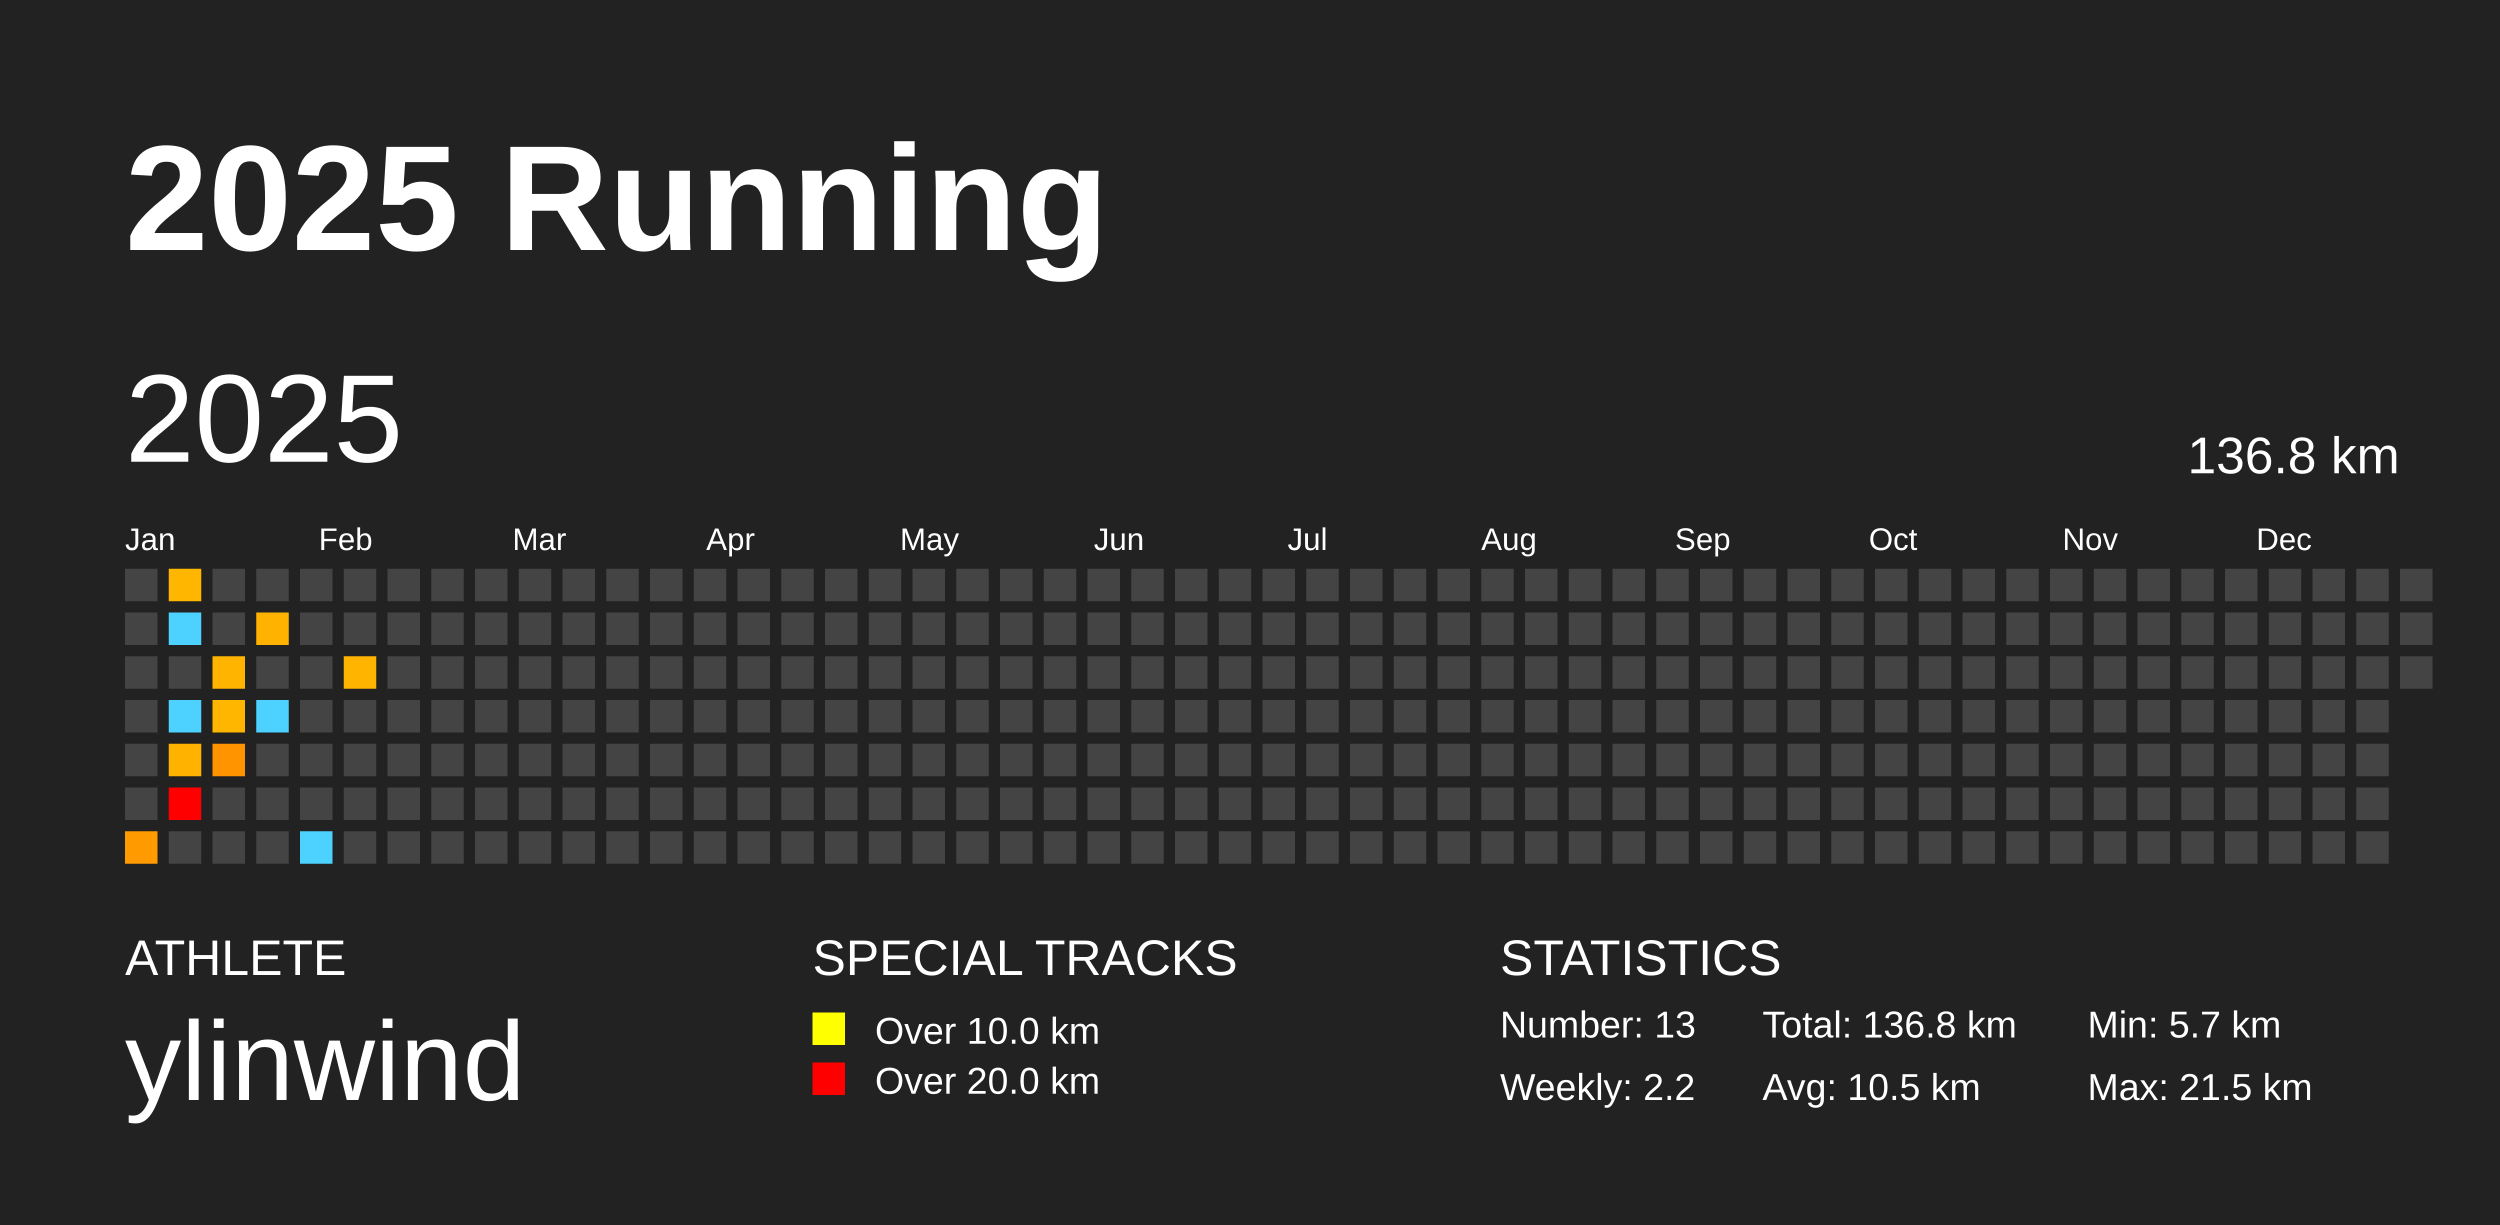
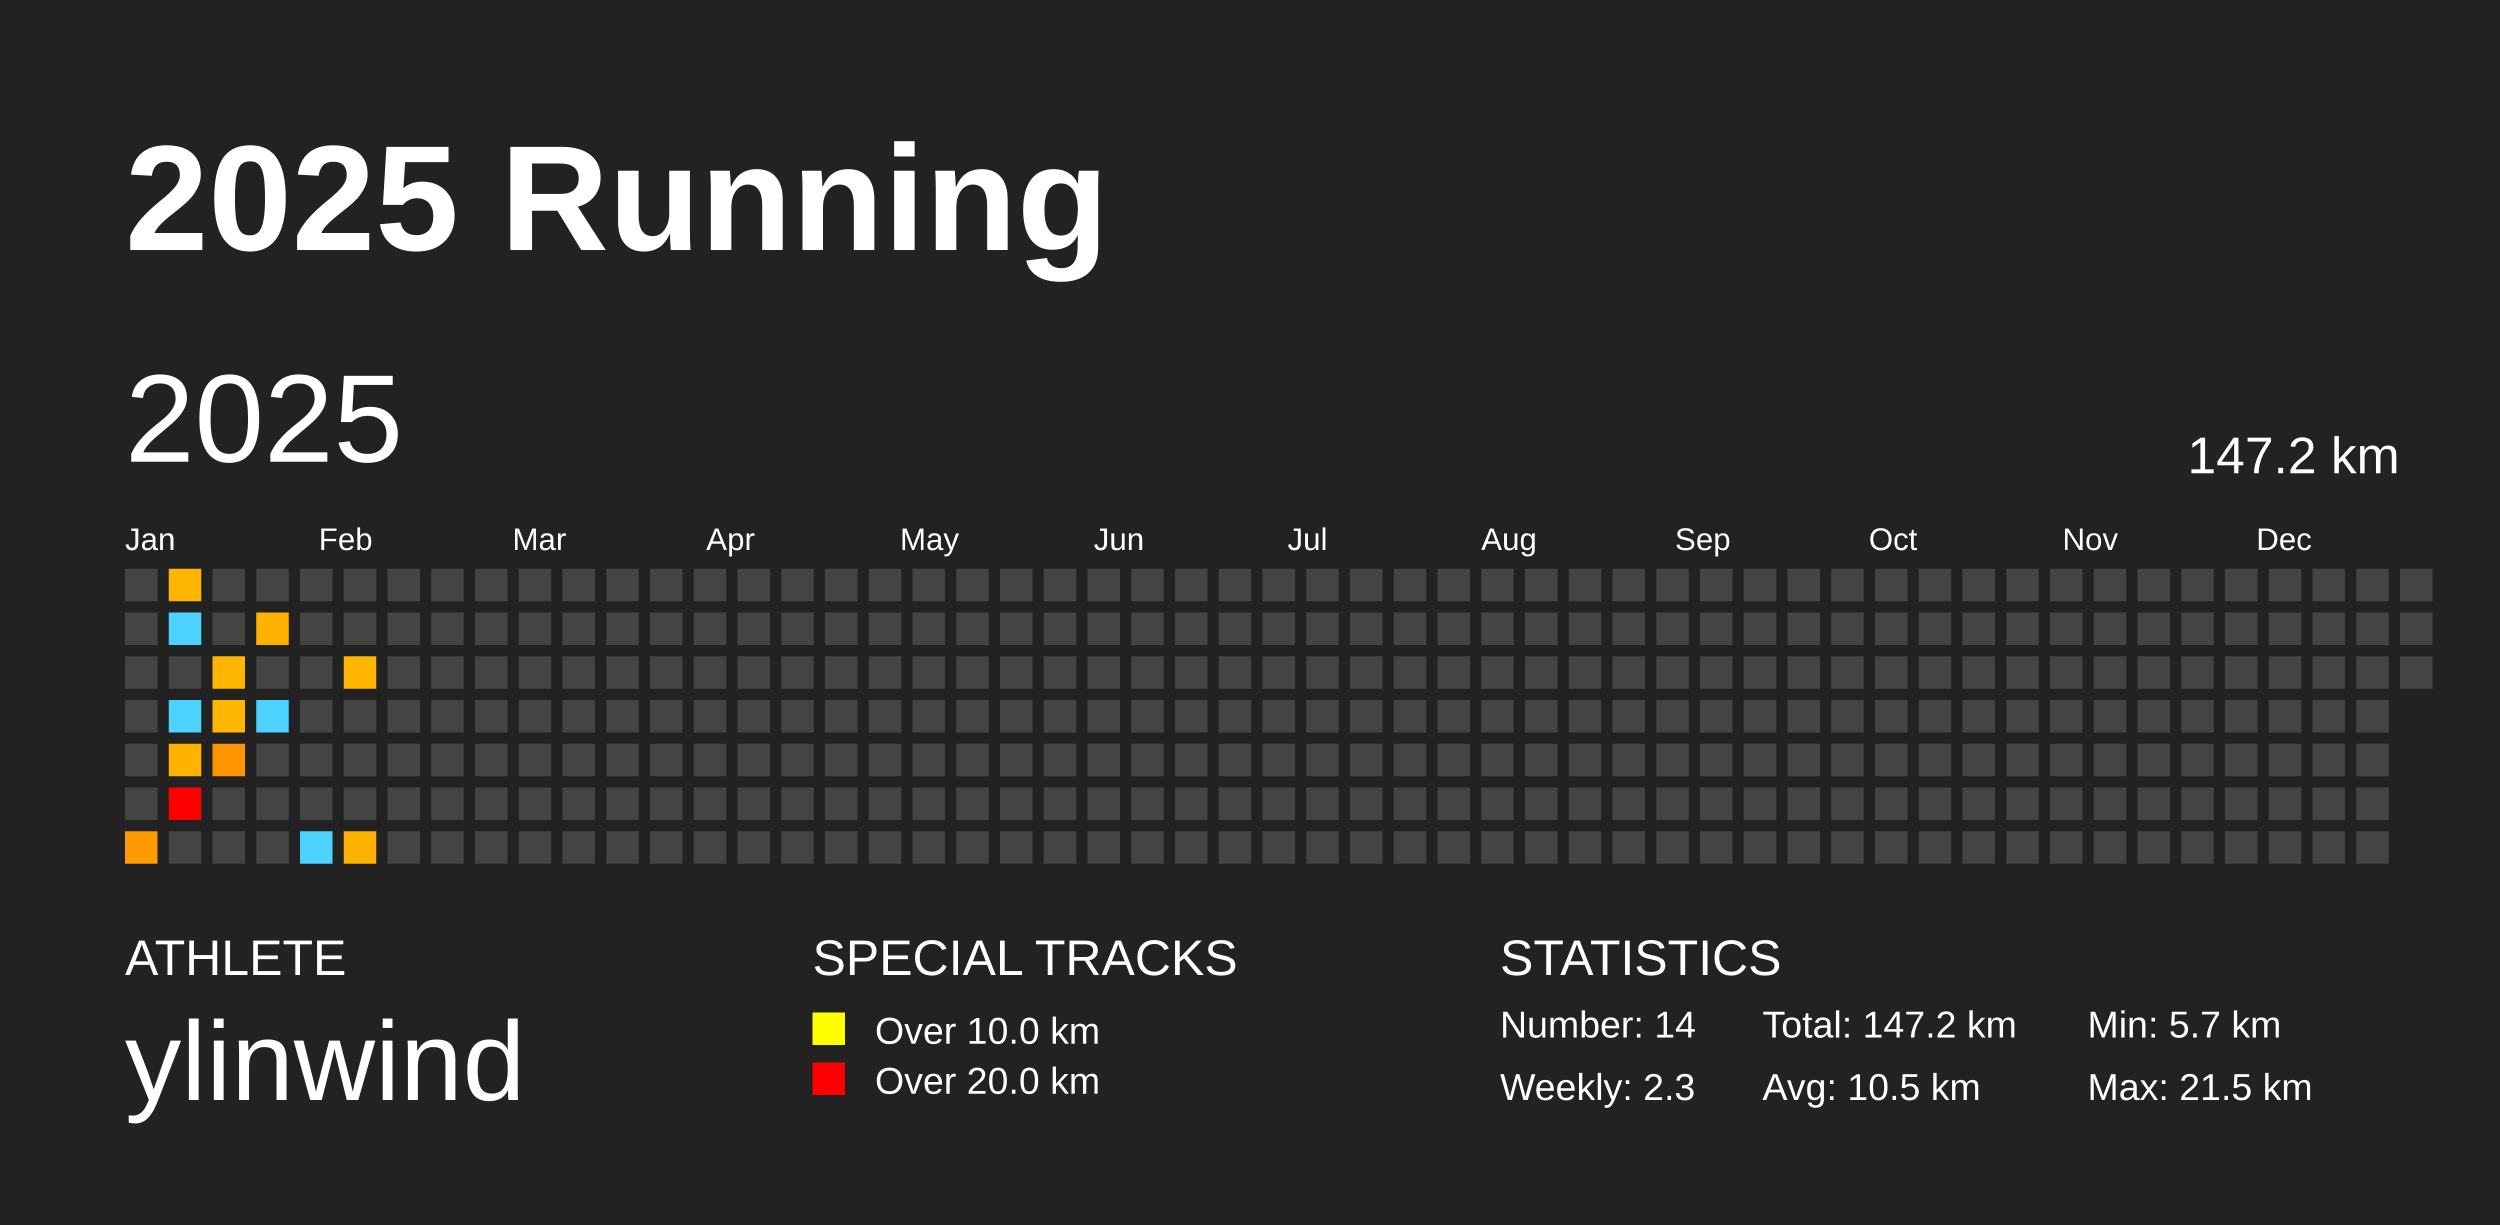
<svg xmlns="http://www.w3.org/2000/svg" baseProfile="full" height="98mm" version="1.1" viewBox="0,0,200,98" width="200mm">
  <defs />
  <rect fill="#222222" height="98" width="200" x="0" y="0" />
  <text fill="#FFFFFF" style="font-size:12px; font-family:Arial; font-weight:bold;" x="10" y="20">2025 Running</text>
  <text fill="#FFFFFF" style="font-size:4px; font-family:Arial" x="10" y="78">ATHLETE</text>
  <text fill="#FFFFFF" style="font-size:9px; font-family:Arial" x="10" y="88">ylinwind</text>
  <text fill="#FFFFFF" style="font-size:4px; font-family:Arial" x="65" y="78">SPECIAL TRACKS</text>
  <rect fill="yellow" height="2.6" width="2.6" x="65" y="81" />
  <text fill="#FFFFFF" style="font-size:3px; font-family:Arial" x="70" y="83.5">Over 10.0 km</text>
  <rect fill="red" height="2.6" width="2.6" x="65" y="85" />
  <text fill="#FFFFFF" style="font-size:3px; font-family:Arial" x="70" y="87.5">Over 20.0 km</text>
  <text fill="#FFFFFF" style="font-size:4px; font-family:Arial" x="120" y="78">STATISTICS</text>
-   <text fill="#FFFFFF" style="font-size:3px; font-family:Arial" x="120" y="83">Number: 13</text>
-   <text fill="#FFFFFF" style="font-size:3px; font-family:Arial" x="120" y="88">Weekly: 2.2</text>
-   <text fill="#FFFFFF" style="font-size:3px; font-family:Arial" x="141" y="83">Total: 136.8 km</text>
+   <text fill="#FFFFFF" style="font-size:3px; font-family:Arial" x="120" y="83">Number: 14</text>
+   <text fill="#FFFFFF" style="font-size:3px; font-family:Arial" x="120" y="88">Weekly: 2.3</text>
+   <text fill="#FFFFFF" style="font-size:3px; font-family:Arial" x="141" y="83">Total: 147.2 km</text>
  <text fill="#FFFFFF" style="font-size:3px; font-family:Arial" x="141" y="88">Avg: 10.5 km</text>
  <text fill="#FFFFFF" style="font-size:3px; font-family:Arial" x="167" y="83">Min: 5.7 km</text>
  <text fill="#FFFFFF" style="font-size:3px; font-family:Arial" x="167" y="88">Max: 21.5 km</text>
  <text dominant-baseline="hanging" fill="#FFFFFF" style="font-size:10.0px; font-family:Arial;" x="10" y="30">2025</text>
-   <text dominant-baseline="hanging" fill="#FFFFFF" style="font-size:4.125px; font-family:Arial;" x="175" y="35">136.8 km</text>
+   <text dominant-baseline="hanging" fill="#FFFFFF" style="font-size:4.125px; font-family:Arial;" x="175" y="35">147.2 km</text>
  <text fill="#FFFFFF" style="font-size:2.5px; font-family:Arial" x="10.0" y="44">Jan</text>
  <text fill="#FFFFFF" style="font-size:2.5px; font-family:Arial" x="25.5" y="44">Feb</text>
  <text fill="#FFFFFF" style="font-size:2.5px; font-family:Arial" x="41.0" y="44">Mar</text>
  <text fill="#FFFFFF" style="font-size:2.5px; font-family:Arial" x="56.5" y="44">Apr</text>
  <text fill="#FFFFFF" style="font-size:2.5px; font-family:Arial" x="72.0" y="44">May</text>
  <text fill="#FFFFFF" style="font-size:2.5px; font-family:Arial" x="87.5" y="44">Jun</text>
  <text fill="#FFFFFF" style="font-size:2.5px; font-family:Arial" x="103.0" y="44">Jul</text>
  <text fill="#FFFFFF" style="font-size:2.5px; font-family:Arial" x="118.5" y="44">Aug</text>
  <text fill="#FFFFFF" style="font-size:2.5px; font-family:Arial" x="134.0" y="44">Sep</text>
  <text fill="#FFFFFF" style="font-size:2.5px; font-family:Arial" x="149.5" y="44">Oct</text>
  <text fill="#FFFFFF" style="font-size:2.5px; font-family:Arial" x="165.0" y="44">Nov</text>
  <text fill="#FFFFFF" style="font-size:2.5px; font-family:Arial" x="180.5" y="44">Dec</text>
  <rect fill="#444444" height="2.6" width="2.6" x="10.0" y="45.5" />
  <rect fill="#444444" height="2.6" width="2.6" x="10.0" y="49.0" />
  <rect fill="#444444" height="2.6" width="2.6" x="10.0" y="52.5" />
  <rect fill="#444444" height="2.6" width="2.6" x="10.0" y="56.0" />
  <rect fill="#444444" height="2.6" width="2.6" x="10.0" y="59.5" />
  <rect fill="#444444" height="2.6" width="2.6" x="10.0" y="63.0" />
  <rect fill="#ff9a00" height="2.6" width="2.6" x="10.0" y="66.5" />
  <rect fill="#ffb600" height="2.6" width="2.6" x="13.5" y="45.5" />
  <rect fill="#4dd2ff" height="2.6" width="2.6" x="13.5" y="49.0" />
  <rect fill="#444444" height="2.6" width="2.6" x="13.5" y="52.5" />
  <rect fill="#4dd2ff" height="2.6" width="2.6" x="13.5" y="56.0" />
  <rect fill="#ffb300" height="2.6" width="2.6" x="13.5" y="59.5" />
  <rect fill="red" height="2.6" width="2.6" x="13.5" y="63.0" />
  <rect fill="#444444" height="2.6" width="2.6" x="13.5" y="66.5" />
  <rect fill="#444444" height="2.6" width="2.6" x="17.0" y="45.5" />
  <rect fill="#444444" height="2.6" width="2.6" x="17.0" y="49.0" />
  <rect fill="#ffb500" height="2.6" width="2.6" x="17.0" y="52.5" />
  <rect fill="#ffb600" height="2.6" width="2.6" x="17.0" y="56.0" />
  <rect fill="#ff9300" height="2.6" width="2.6" x="17.0" y="59.5" />
  <rect fill="#444444" height="2.6" width="2.6" x="17.0" y="63.0" />
  <rect fill="#444444" height="2.6" width="2.6" x="17.0" y="66.5" />
  <rect fill="#444444" height="2.6" width="2.6" x="20.5" y="45.5" />
  <rect fill="#ffb300" height="2.6" width="2.6" x="20.5" y="49.0" />
  <rect fill="#444444" height="2.6" width="2.6" x="20.5" y="52.5" />
  <rect fill="#4dd2ff" height="2.6" width="2.6" x="20.5" y="56.0" />
  <rect fill="#444444" height="2.6" width="2.6" x="20.5" y="59.5" />
  <rect fill="#444444" height="2.6" width="2.6" x="20.5" y="63.0" />
  <rect fill="#444444" height="2.6" width="2.6" x="20.5" y="66.5" />
  <rect fill="#444444" height="2.6" width="2.6" x="24.0" y="45.5" />
  <rect fill="#444444" height="2.6" width="2.6" x="24.0" y="49.0" />
  <rect fill="#444444" height="2.6" width="2.6" x="24.0" y="52.5" />
  <rect fill="#444444" height="2.6" width="2.6" x="24.0" y="56.0" />
  <rect fill="#444444" height="2.6" width="2.6" x="24.0" y="59.5" />
  <rect fill="#444444" height="2.6" width="2.6" x="24.0" y="63.0" />
  <rect fill="#4dd2ff" height="2.6" width="2.6" x="24.0" y="66.5" />
  <rect fill="#444444" height="2.6" width="2.6" x="27.5" y="45.5" />
  <rect fill="#444444" height="2.6" width="2.6" x="27.5" y="49.0" />
  <rect fill="#ffb500" height="2.6" width="2.6" x="27.5" y="52.5" />
  <rect fill="#444444" height="2.6" width="2.6" x="27.5" y="56.0" />
  <rect fill="#444444" height="2.6" width="2.6" x="27.5" y="59.5" />
  <rect fill="#444444" height="2.6" width="2.6" x="27.5" y="63.0" />
-   <rect fill="#444444" height="2.6" width="2.6" x="27.5" y="66.5" />
+   <rect fill="#ffb200" height="2.6" width="2.6" x="27.5" y="66.5" />
  <rect fill="#444444" height="2.6" width="2.6" x="31.0" y="45.5" />
  <rect fill="#444444" height="2.6" width="2.6" x="31.0" y="49.0" />
  <rect fill="#444444" height="2.6" width="2.6" x="31.0" y="52.5" />
  <rect fill="#444444" height="2.6" width="2.6" x="31.0" y="56.0" />
  <rect fill="#444444" height="2.6" width="2.6" x="31.0" y="59.5" />
  <rect fill="#444444" height="2.6" width="2.6" x="31.0" y="63.0" />
  <rect fill="#444444" height="2.6" width="2.6" x="31.0" y="66.5" />
  <rect fill="#444444" height="2.6" width="2.6" x="34.5" y="45.5" />
  <rect fill="#444444" height="2.6" width="2.6" x="34.5" y="49.0" />
  <rect fill="#444444" height="2.6" width="2.6" x="34.5" y="52.5" />
  <rect fill="#444444" height="2.6" width="2.6" x="34.5" y="56.0" />
  <rect fill="#444444" height="2.6" width="2.6" x="34.5" y="59.5" />
  <rect fill="#444444" height="2.6" width="2.6" x="34.5" y="63.0" />
  <rect fill="#444444" height="2.6" width="2.6" x="34.5" y="66.5" />
  <rect fill="#444444" height="2.6" width="2.6" x="38.0" y="45.5" />
  <rect fill="#444444" height="2.6" width="2.6" x="38.0" y="49.0" />
  <rect fill="#444444" height="2.6" width="2.6" x="38.0" y="52.5" />
  <rect fill="#444444" height="2.6" width="2.6" x="38.0" y="56.0" />
  <rect fill="#444444" height="2.6" width="2.6" x="38.0" y="59.5" />
  <rect fill="#444444" height="2.6" width="2.6" x="38.0" y="63.0" />
  <rect fill="#444444" height="2.6" width="2.6" x="38.0" y="66.5" />
  <rect fill="#444444" height="2.6" width="2.6" x="41.5" y="45.5" />
  <rect fill="#444444" height="2.6" width="2.6" x="41.5" y="49.0" />
  <rect fill="#444444" height="2.6" width="2.6" x="41.5" y="52.5" />
  <rect fill="#444444" height="2.6" width="2.6" x="41.5" y="56.0" />
  <rect fill="#444444" height="2.6" width="2.6" x="41.5" y="59.5" />
  <rect fill="#444444" height="2.6" width="2.6" x="41.5" y="63.0" />
  <rect fill="#444444" height="2.6" width="2.6" x="41.5" y="66.5" />
  <rect fill="#444444" height="2.6" width="2.6" x="45.0" y="45.5" />
  <rect fill="#444444" height="2.6" width="2.6" x="45.0" y="49.0" />
  <rect fill="#444444" height="2.6" width="2.6" x="45.0" y="52.5" />
  <rect fill="#444444" height="2.6" width="2.6" x="45.0" y="56.0" />
  <rect fill="#444444" height="2.6" width="2.6" x="45.0" y="59.5" />
  <rect fill="#444444" height="2.6" width="2.6" x="45.0" y="63.0" />
  <rect fill="#444444" height="2.6" width="2.6" x="45.0" y="66.5" />
  <rect fill="#444444" height="2.6" width="2.6" x="48.5" y="45.5" />
  <rect fill="#444444" height="2.6" width="2.6" x="48.5" y="49.0" />
  <rect fill="#444444" height="2.6" width="2.6" x="48.5" y="52.5" />
  <rect fill="#444444" height="2.6" width="2.6" x="48.5" y="56.0" />
  <rect fill="#444444" height="2.6" width="2.6" x="48.5" y="59.5" />
  <rect fill="#444444" height="2.6" width="2.6" x="48.5" y="63.0" />
  <rect fill="#444444" height="2.6" width="2.6" x="48.5" y="66.5" />
  <rect fill="#444444" height="2.6" width="2.6" x="52.0" y="45.5" />
  <rect fill="#444444" height="2.6" width="2.6" x="52.0" y="49.0" />
  <rect fill="#444444" height="2.6" width="2.6" x="52.0" y="52.5" />
  <rect fill="#444444" height="2.6" width="2.6" x="52.0" y="56.0" />
  <rect fill="#444444" height="2.6" width="2.6" x="52.0" y="59.5" />
  <rect fill="#444444" height="2.6" width="2.6" x="52.0" y="63.0" />
  <rect fill="#444444" height="2.6" width="2.6" x="52.0" y="66.5" />
  <rect fill="#444444" height="2.6" width="2.6" x="55.5" y="45.5" />
  <rect fill="#444444" height="2.6" width="2.6" x="55.5" y="49.0" />
  <rect fill="#444444" height="2.6" width="2.6" x="55.5" y="52.5" />
  <rect fill="#444444" height="2.6" width="2.6" x="55.5" y="56.0" />
  <rect fill="#444444" height="2.6" width="2.6" x="55.5" y="59.5" />
  <rect fill="#444444" height="2.6" width="2.6" x="55.5" y="63.0" />
  <rect fill="#444444" height="2.6" width="2.6" x="55.5" y="66.5" />
  <rect fill="#444444" height="2.6" width="2.6" x="59.0" y="45.5" />
  <rect fill="#444444" height="2.6" width="2.6" x="59.0" y="49.0" />
  <rect fill="#444444" height="2.6" width="2.6" x="59.0" y="52.5" />
  <rect fill="#444444" height="2.6" width="2.6" x="59.0" y="56.0" />
  <rect fill="#444444" height="2.6" width="2.6" x="59.0" y="59.5" />
  <rect fill="#444444" height="2.6" width="2.6" x="59.0" y="63.0" />
  <rect fill="#444444" height="2.6" width="2.6" x="59.0" y="66.5" />
  <rect fill="#444444" height="2.6" width="2.6" x="62.5" y="45.5" />
  <rect fill="#444444" height="2.6" width="2.6" x="62.5" y="49.0" />
  <rect fill="#444444" height="2.6" width="2.6" x="62.5" y="52.5" />
  <rect fill="#444444" height="2.6" width="2.6" x="62.5" y="56.0" />
  <rect fill="#444444" height="2.6" width="2.6" x="62.5" y="59.5" />
  <rect fill="#444444" height="2.6" width="2.6" x="62.5" y="63.0" />
  <rect fill="#444444" height="2.6" width="2.6" x="62.5" y="66.5" />
  <rect fill="#444444" height="2.6" width="2.6" x="66.0" y="45.5" />
  <rect fill="#444444" height="2.6" width="2.6" x="66.0" y="49.0" />
  <rect fill="#444444" height="2.6" width="2.6" x="66.0" y="52.5" />
  <rect fill="#444444" height="2.6" width="2.6" x="66.0" y="56.0" />
  <rect fill="#444444" height="2.6" width="2.6" x="66.0" y="59.5" />
  <rect fill="#444444" height="2.6" width="2.6" x="66.0" y="63.0" />
  <rect fill="#444444" height="2.6" width="2.6" x="66.0" y="66.5" />
  <rect fill="#444444" height="2.6" width="2.6" x="69.5" y="45.5" />
  <rect fill="#444444" height="2.6" width="2.6" x="69.5" y="49.0" />
  <rect fill="#444444" height="2.6" width="2.6" x="69.5" y="52.5" />
  <rect fill="#444444" height="2.6" width="2.6" x="69.5" y="56.0" />
  <rect fill="#444444" height="2.6" width="2.6" x="69.5" y="59.5" />
  <rect fill="#444444" height="2.6" width="2.6" x="69.5" y="63.0" />
  <rect fill="#444444" height="2.6" width="2.6" x="69.5" y="66.5" />
  <rect fill="#444444" height="2.6" width="2.6" x="73.0" y="45.5" />
  <rect fill="#444444" height="2.6" width="2.6" x="73.0" y="49.0" />
  <rect fill="#444444" height="2.6" width="2.6" x="73.0" y="52.5" />
  <rect fill="#444444" height="2.6" width="2.6" x="73.0" y="56.0" />
  <rect fill="#444444" height="2.6" width="2.6" x="73.0" y="59.5" />
  <rect fill="#444444" height="2.6" width="2.6" x="73.0" y="63.0" />
  <rect fill="#444444" height="2.6" width="2.6" x="73.0" y="66.5" />
  <rect fill="#444444" height="2.6" width="2.6" x="76.5" y="45.5" />
  <rect fill="#444444" height="2.6" width="2.6" x="76.5" y="49.0" />
  <rect fill="#444444" height="2.6" width="2.6" x="76.5" y="52.5" />
  <rect fill="#444444" height="2.6" width="2.6" x="76.5" y="56.0" />
  <rect fill="#444444" height="2.6" width="2.6" x="76.5" y="59.5" />
  <rect fill="#444444" height="2.6" width="2.6" x="76.5" y="63.0" />
  <rect fill="#444444" height="2.6" width="2.6" x="76.5" y="66.5" />
  <rect fill="#444444" height="2.6" width="2.6" x="80.0" y="45.5" />
  <rect fill="#444444" height="2.6" width="2.6" x="80.0" y="49.0" />
  <rect fill="#444444" height="2.6" width="2.6" x="80.0" y="52.5" />
  <rect fill="#444444" height="2.6" width="2.6" x="80.0" y="56.0" />
  <rect fill="#444444" height="2.6" width="2.6" x="80.0" y="59.5" />
  <rect fill="#444444" height="2.6" width="2.6" x="80.0" y="63.0" />
  <rect fill="#444444" height="2.6" width="2.6" x="80.0" y="66.5" />
  <rect fill="#444444" height="2.6" width="2.6" x="83.5" y="45.5" />
  <rect fill="#444444" height="2.6" width="2.6" x="83.5" y="49.0" />
  <rect fill="#444444" height="2.6" width="2.6" x="83.5" y="52.5" />
  <rect fill="#444444" height="2.6" width="2.6" x="83.5" y="56.0" />
  <rect fill="#444444" height="2.6" width="2.6" x="83.5" y="59.5" />
  <rect fill="#444444" height="2.6" width="2.6" x="83.5" y="63.0" />
  <rect fill="#444444" height="2.6" width="2.6" x="83.5" y="66.5" />
  <rect fill="#444444" height="2.6" width="2.6" x="87.0" y="45.5" />
  <rect fill="#444444" height="2.6" width="2.6" x="87.0" y="49.0" />
  <rect fill="#444444" height="2.6" width="2.6" x="87.0" y="52.5" />
  <rect fill="#444444" height="2.6" width="2.6" x="87.0" y="56.0" />
  <rect fill="#444444" height="2.6" width="2.6" x="87.0" y="59.5" />
  <rect fill="#444444" height="2.6" width="2.6" x="87.0" y="63.0" />
  <rect fill="#444444" height="2.6" width="2.6" x="87.0" y="66.5" />
  <rect fill="#444444" height="2.6" width="2.6" x="90.5" y="45.5" />
  <rect fill="#444444" height="2.6" width="2.6" x="90.5" y="49.0" />
  <rect fill="#444444" height="2.6" width="2.6" x="90.5" y="52.5" />
  <rect fill="#444444" height="2.6" width="2.6" x="90.5" y="56.0" />
  <rect fill="#444444" height="2.6" width="2.6" x="90.5" y="59.5" />
  <rect fill="#444444" height="2.6" width="2.6" x="90.5" y="63.0" />
  <rect fill="#444444" height="2.6" width="2.6" x="90.5" y="66.5" />
  <rect fill="#444444" height="2.6" width="2.6" x="94.0" y="45.5" />
  <rect fill="#444444" height="2.6" width="2.6" x="94.0" y="49.0" />
  <rect fill="#444444" height="2.6" width="2.6" x="94.0" y="52.5" />
  <rect fill="#444444" height="2.6" width="2.6" x="94.0" y="56.0" />
  <rect fill="#444444" height="2.6" width="2.6" x="94.0" y="59.5" />
  <rect fill="#444444" height="2.6" width="2.6" x="94.0" y="63.0" />
  <rect fill="#444444" height="2.6" width="2.6" x="94.0" y="66.5" />
  <rect fill="#444444" height="2.6" width="2.6" x="97.5" y="45.5" />
  <rect fill="#444444" height="2.6" width="2.6" x="97.5" y="49.0" />
  <rect fill="#444444" height="2.6" width="2.6" x="97.5" y="52.5" />
  <rect fill="#444444" height="2.6" width="2.6" x="97.5" y="56.0" />
  <rect fill="#444444" height="2.6" width="2.6" x="97.5" y="59.5" />
  <rect fill="#444444" height="2.6" width="2.6" x="97.5" y="63.0" />
  <rect fill="#444444" height="2.6" width="2.6" x="97.5" y="66.5" />
  <rect fill="#444444" height="2.6" width="2.6" x="101.0" y="45.5" />
  <rect fill="#444444" height="2.6" width="2.6" x="101.0" y="49.0" />
  <rect fill="#444444" height="2.6" width="2.6" x="101.0" y="52.5" />
  <rect fill="#444444" height="2.6" width="2.6" x="101.0" y="56.0" />
  <rect fill="#444444" height="2.6" width="2.6" x="101.0" y="59.5" />
  <rect fill="#444444" height="2.6" width="2.6" x="101.0" y="63.0" />
  <rect fill="#444444" height="2.6" width="2.6" x="101.0" y="66.5" />
  <rect fill="#444444" height="2.6" width="2.6" x="104.5" y="45.5" />
  <rect fill="#444444" height="2.6" width="2.6" x="104.5" y="49.0" />
  <rect fill="#444444" height="2.6" width="2.6" x="104.5" y="52.5" />
  <rect fill="#444444" height="2.6" width="2.6" x="104.5" y="56.0" />
  <rect fill="#444444" height="2.6" width="2.6" x="104.5" y="59.5" />
  <rect fill="#444444" height="2.6" width="2.6" x="104.5" y="63.0" />
  <rect fill="#444444" height="2.6" width="2.6" x="104.5" y="66.5" />
  <rect fill="#444444" height="2.6" width="2.6" x="108.0" y="45.5" />
  <rect fill="#444444" height="2.6" width="2.6" x="108.0" y="49.0" />
  <rect fill="#444444" height="2.6" width="2.6" x="108.0" y="52.5" />
  <rect fill="#444444" height="2.6" width="2.6" x="108.0" y="56.0" />
  <rect fill="#444444" height="2.6" width="2.6" x="108.0" y="59.5" />
  <rect fill="#444444" height="2.6" width="2.6" x="108.0" y="63.0" />
  <rect fill="#444444" height="2.6" width="2.6" x="108.0" y="66.5" />
  <rect fill="#444444" height="2.6" width="2.6" x="111.5" y="45.5" />
  <rect fill="#444444" height="2.6" width="2.6" x="111.5" y="49.0" />
  <rect fill="#444444" height="2.6" width="2.6" x="111.5" y="52.5" />
  <rect fill="#444444" height="2.6" width="2.6" x="111.5" y="56.0" />
  <rect fill="#444444" height="2.6" width="2.6" x="111.5" y="59.5" />
  <rect fill="#444444" height="2.6" width="2.6" x="111.5" y="63.0" />
  <rect fill="#444444" height="2.6" width="2.6" x="111.5" y="66.5" />
  <rect fill="#444444" height="2.6" width="2.6" x="115.0" y="45.5" />
  <rect fill="#444444" height="2.6" width="2.6" x="115.0" y="49.0" />
  <rect fill="#444444" height="2.6" width="2.6" x="115.0" y="52.5" />
  <rect fill="#444444" height="2.6" width="2.6" x="115.0" y="56.0" />
  <rect fill="#444444" height="2.6" width="2.6" x="115.0" y="59.5" />
  <rect fill="#444444" height="2.6" width="2.6" x="115.0" y="63.0" />
  <rect fill="#444444" height="2.6" width="2.6" x="115.0" y="66.5" />
  <rect fill="#444444" height="2.6" width="2.6" x="118.5" y="45.5" />
  <rect fill="#444444" height="2.6" width="2.6" x="118.5" y="49.0" />
  <rect fill="#444444" height="2.6" width="2.6" x="118.5" y="52.5" />
  <rect fill="#444444" height="2.6" width="2.6" x="118.5" y="56.0" />
  <rect fill="#444444" height="2.6" width="2.6" x="118.5" y="59.5" />
  <rect fill="#444444" height="2.6" width="2.6" x="118.5" y="63.0" />
  <rect fill="#444444" height="2.6" width="2.6" x="118.5" y="66.5" />
  <rect fill="#444444" height="2.6" width="2.6" x="122.0" y="45.5" />
  <rect fill="#444444" height="2.6" width="2.6" x="122.0" y="49.0" />
  <rect fill="#444444" height="2.6" width="2.6" x="122.0" y="52.5" />
  <rect fill="#444444" height="2.6" width="2.6" x="122.0" y="56.0" />
  <rect fill="#444444" height="2.6" width="2.6" x="122.0" y="59.5" />
  <rect fill="#444444" height="2.6" width="2.6" x="122.0" y="63.0" />
  <rect fill="#444444" height="2.6" width="2.6" x="122.0" y="66.5" />
  <rect fill="#444444" height="2.6" width="2.6" x="125.5" y="45.5" />
  <rect fill="#444444" height="2.6" width="2.6" x="125.5" y="49.0" />
  <rect fill="#444444" height="2.6" width="2.6" x="125.5" y="52.5" />
  <rect fill="#444444" height="2.6" width="2.6" x="125.5" y="56.0" />
  <rect fill="#444444" height="2.6" width="2.6" x="125.5" y="59.5" />
  <rect fill="#444444" height="2.6" width="2.6" x="125.5" y="63.0" />
  <rect fill="#444444" height="2.6" width="2.6" x="125.5" y="66.5" />
  <rect fill="#444444" height="2.6" width="2.6" x="129.0" y="45.5" />
  <rect fill="#444444" height="2.6" width="2.6" x="129.0" y="49.0" />
  <rect fill="#444444" height="2.6" width="2.6" x="129.0" y="52.5" />
  <rect fill="#444444" height="2.6" width="2.6" x="129.0" y="56.0" />
  <rect fill="#444444" height="2.6" width="2.6" x="129.0" y="59.5" />
  <rect fill="#444444" height="2.6" width="2.6" x="129.0" y="63.0" />
  <rect fill="#444444" height="2.6" width="2.6" x="129.0" y="66.5" />
  <rect fill="#444444" height="2.6" width="2.6" x="132.5" y="45.5" />
  <rect fill="#444444" height="2.6" width="2.6" x="132.5" y="49.0" />
  <rect fill="#444444" height="2.6" width="2.6" x="132.5" y="52.5" />
  <rect fill="#444444" height="2.6" width="2.6" x="132.5" y="56.0" />
  <rect fill="#444444" height="2.6" width="2.6" x="132.5" y="59.5" />
  <rect fill="#444444" height="2.6" width="2.6" x="132.5" y="63.0" />
  <rect fill="#444444" height="2.6" width="2.6" x="132.5" y="66.5" />
  <rect fill="#444444" height="2.6" width="2.6" x="136.0" y="45.5" />
  <rect fill="#444444" height="2.6" width="2.6" x="136.0" y="49.0" />
  <rect fill="#444444" height="2.6" width="2.6" x="136.0" y="52.5" />
  <rect fill="#444444" height="2.6" width="2.6" x="136.0" y="56.0" />
  <rect fill="#444444" height="2.6" width="2.6" x="136.0" y="59.5" />
  <rect fill="#444444" height="2.6" width="2.6" x="136.0" y="63.0" />
  <rect fill="#444444" height="2.6" width="2.6" x="136.0" y="66.5" />
  <rect fill="#444444" height="2.6" width="2.6" x="139.5" y="45.5" />
  <rect fill="#444444" height="2.6" width="2.6" x="139.5" y="49.0" />
  <rect fill="#444444" height="2.6" width="2.6" x="139.5" y="52.5" />
  <rect fill="#444444" height="2.6" width="2.6" x="139.5" y="56.0" />
  <rect fill="#444444" height="2.6" width="2.6" x="139.5" y="59.5" />
  <rect fill="#444444" height="2.6" width="2.6" x="139.5" y="63.0" />
  <rect fill="#444444" height="2.6" width="2.6" x="139.5" y="66.5" />
  <rect fill="#444444" height="2.6" width="2.6" x="143.0" y="45.5" />
  <rect fill="#444444" height="2.6" width="2.6" x="143.0" y="49.0" />
  <rect fill="#444444" height="2.6" width="2.6" x="143.0" y="52.5" />
  <rect fill="#444444" height="2.6" width="2.6" x="143.0" y="56.0" />
  <rect fill="#444444" height="2.6" width="2.6" x="143.0" y="59.5" />
  <rect fill="#444444" height="2.6" width="2.6" x="143.0" y="63.0" />
  <rect fill="#444444" height="2.6" width="2.6" x="143.0" y="66.5" />
  <rect fill="#444444" height="2.6" width="2.6" x="146.5" y="45.5" />
  <rect fill="#444444" height="2.6" width="2.6" x="146.5" y="49.0" />
  <rect fill="#444444" height="2.6" width="2.6" x="146.5" y="52.5" />
  <rect fill="#444444" height="2.6" width="2.6" x="146.5" y="56.0" />
  <rect fill="#444444" height="2.6" width="2.6" x="146.5" y="59.5" />
  <rect fill="#444444" height="2.6" width="2.6" x="146.5" y="63.0" />
  <rect fill="#444444" height="2.6" width="2.6" x="146.5" y="66.5" />
  <rect fill="#444444" height="2.6" width="2.6" x="150.0" y="45.5" />
  <rect fill="#444444" height="2.6" width="2.6" x="150.0" y="49.0" />
  <rect fill="#444444" height="2.6" width="2.6" x="150.0" y="52.5" />
  <rect fill="#444444" height="2.6" width="2.6" x="150.0" y="56.0" />
  <rect fill="#444444" height="2.6" width="2.6" x="150.0" y="59.5" />
  <rect fill="#444444" height="2.6" width="2.6" x="150.0" y="63.0" />
  <rect fill="#444444" height="2.6" width="2.6" x="150.0" y="66.5" />
  <rect fill="#444444" height="2.6" width="2.6" x="153.5" y="45.5" />
  <rect fill="#444444" height="2.6" width="2.6" x="153.5" y="49.0" />
  <rect fill="#444444" height="2.6" width="2.6" x="153.5" y="52.5" />
  <rect fill="#444444" height="2.6" width="2.6" x="153.5" y="56.0" />
  <rect fill="#444444" height="2.6" width="2.6" x="153.5" y="59.5" />
  <rect fill="#444444" height="2.6" width="2.6" x="153.5" y="63.0" />
  <rect fill="#444444" height="2.6" width="2.6" x="153.5" y="66.5" />
  <rect fill="#444444" height="2.6" width="2.6" x="157.0" y="45.5" />
  <rect fill="#444444" height="2.6" width="2.6" x="157.0" y="49.0" />
  <rect fill="#444444" height="2.6" width="2.6" x="157.0" y="52.5" />
  <rect fill="#444444" height="2.6" width="2.6" x="157.0" y="56.0" />
  <rect fill="#444444" height="2.6" width="2.6" x="157.0" y="59.5" />
  <rect fill="#444444" height="2.6" width="2.6" x="157.0" y="63.0" />
  <rect fill="#444444" height="2.6" width="2.6" x="157.0" y="66.5" />
  <rect fill="#444444" height="2.6" width="2.6" x="160.5" y="45.5" />
  <rect fill="#444444" height="2.6" width="2.6" x="160.5" y="49.0" />
  <rect fill="#444444" height="2.6" width="2.6" x="160.5" y="52.5" />
  <rect fill="#444444" height="2.6" width="2.6" x="160.5" y="56.0" />
  <rect fill="#444444" height="2.6" width="2.6" x="160.5" y="59.5" />
  <rect fill="#444444" height="2.6" width="2.6" x="160.5" y="63.0" />
  <rect fill="#444444" height="2.6" width="2.6" x="160.5" y="66.5" />
  <rect fill="#444444" height="2.6" width="2.6" x="164.0" y="45.5" />
  <rect fill="#444444" height="2.6" width="2.6" x="164.0" y="49.0" />
  <rect fill="#444444" height="2.6" width="2.6" x="164.0" y="52.5" />
  <rect fill="#444444" height="2.6" width="2.6" x="164.0" y="56.0" />
  <rect fill="#444444" height="2.6" width="2.6" x="164.0" y="59.5" />
  <rect fill="#444444" height="2.6" width="2.6" x="164.0" y="63.0" />
  <rect fill="#444444" height="2.6" width="2.6" x="164.0" y="66.5" />
  <rect fill="#444444" height="2.6" width="2.6" x="167.5" y="45.5" />
  <rect fill="#444444" height="2.6" width="2.6" x="167.5" y="49.0" />
  <rect fill="#444444" height="2.6" width="2.6" x="167.5" y="52.5" />
  <rect fill="#444444" height="2.6" width="2.6" x="167.5" y="56.0" />
  <rect fill="#444444" height="2.6" width="2.6" x="167.5" y="59.5" />
  <rect fill="#444444" height="2.6" width="2.6" x="167.5" y="63.0" />
  <rect fill="#444444" height="2.6" width="2.6" x="167.5" y="66.5" />
  <rect fill="#444444" height="2.6" width="2.6" x="171.0" y="45.5" />
  <rect fill="#444444" height="2.6" width="2.6" x="171.0" y="49.0" />
  <rect fill="#444444" height="2.6" width="2.6" x="171.0" y="52.5" />
  <rect fill="#444444" height="2.6" width="2.6" x="171.0" y="56.0" />
  <rect fill="#444444" height="2.6" width="2.6" x="171.0" y="59.5" />
  <rect fill="#444444" height="2.6" width="2.6" x="171.0" y="63.0" />
  <rect fill="#444444" height="2.6" width="2.6" x="171.0" y="66.5" />
  <rect fill="#444444" height="2.6" width="2.6" x="174.5" y="45.5" />
  <rect fill="#444444" height="2.6" width="2.6" x="174.5" y="49.0" />
  <rect fill="#444444" height="2.6" width="2.6" x="174.5" y="52.5" />
  <rect fill="#444444" height="2.6" width="2.6" x="174.5" y="56.0" />
  <rect fill="#444444" height="2.6" width="2.6" x="174.5" y="59.5" />
  <rect fill="#444444" height="2.6" width="2.6" x="174.5" y="63.0" />
  <rect fill="#444444" height="2.6" width="2.6" x="174.5" y="66.5" />
  <rect fill="#444444" height="2.6" width="2.6" x="178.0" y="45.5" />
  <rect fill="#444444" height="2.6" width="2.6" x="178.0" y="49.0" />
  <rect fill="#444444" height="2.6" width="2.6" x="178.0" y="52.5" />
  <rect fill="#444444" height="2.6" width="2.6" x="178.0" y="56.0" />
  <rect fill="#444444" height="2.6" width="2.6" x="178.0" y="59.5" />
  <rect fill="#444444" height="2.6" width="2.6" x="178.0" y="63.0" />
  <rect fill="#444444" height="2.6" width="2.6" x="178.0" y="66.5" />
  <rect fill="#444444" height="2.6" width="2.6" x="181.5" y="45.5" />
  <rect fill="#444444" height="2.6" width="2.6" x="181.5" y="49.0" />
  <rect fill="#444444" height="2.6" width="2.6" x="181.5" y="52.5" />
  <rect fill="#444444" height="2.6" width="2.6" x="181.5" y="56.0" />
  <rect fill="#444444" height="2.6" width="2.6" x="181.5" y="59.5" />
  <rect fill="#444444" height="2.6" width="2.6" x="181.5" y="63.0" />
  <rect fill="#444444" height="2.6" width="2.6" x="181.5" y="66.5" />
  <rect fill="#444444" height="2.6" width="2.6" x="185.0" y="45.5" />
  <rect fill="#444444" height="2.6" width="2.6" x="185.0" y="49.0" />
  <rect fill="#444444" height="2.6" width="2.6" x="185.0" y="52.5" />
  <rect fill="#444444" height="2.6" width="2.6" x="185.0" y="56.0" />
  <rect fill="#444444" height="2.6" width="2.6" x="185.0" y="59.5" />
  <rect fill="#444444" height="2.6" width="2.6" x="185.0" y="63.0" />
  <rect fill="#444444" height="2.6" width="2.6" x="185.0" y="66.5" />
  <rect fill="#444444" height="2.6" width="2.6" x="188.5" y="45.5" />
  <rect fill="#444444" height="2.6" width="2.6" x="188.5" y="49.0" />
  <rect fill="#444444" height="2.6" width="2.6" x="188.5" y="52.5" />
  <rect fill="#444444" height="2.6" width="2.6" x="188.5" y="56.0" />
  <rect fill="#444444" height="2.6" width="2.6" x="188.5" y="59.5" />
  <rect fill="#444444" height="2.6" width="2.6" x="188.5" y="63.0" />
  <rect fill="#444444" height="2.6" width="2.6" x="188.5" y="66.5" />
  <rect fill="#444444" height="2.6" width="2.6" x="192.0" y="45.5" />
  <rect fill="#444444" height="2.6" width="2.6" x="192.0" y="49.0" />
  <rect fill="#444444" height="2.6" width="2.6" x="192.0" y="52.5" />
</svg>
